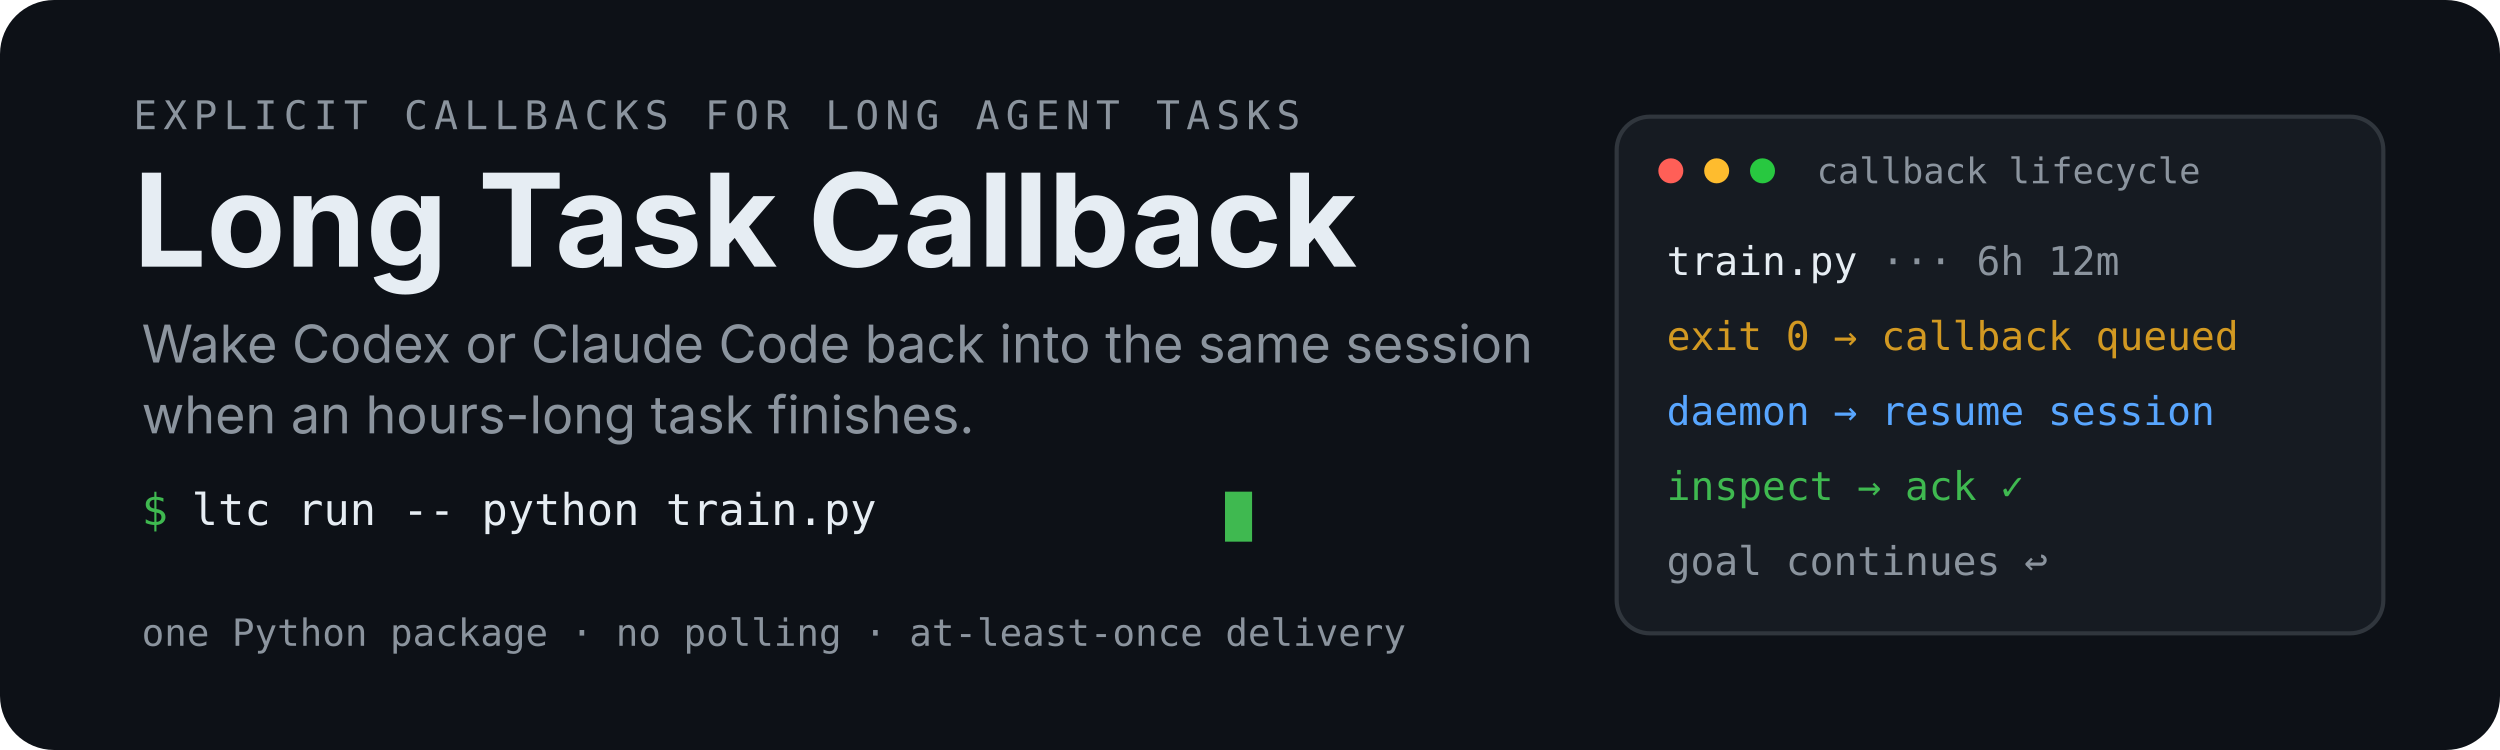
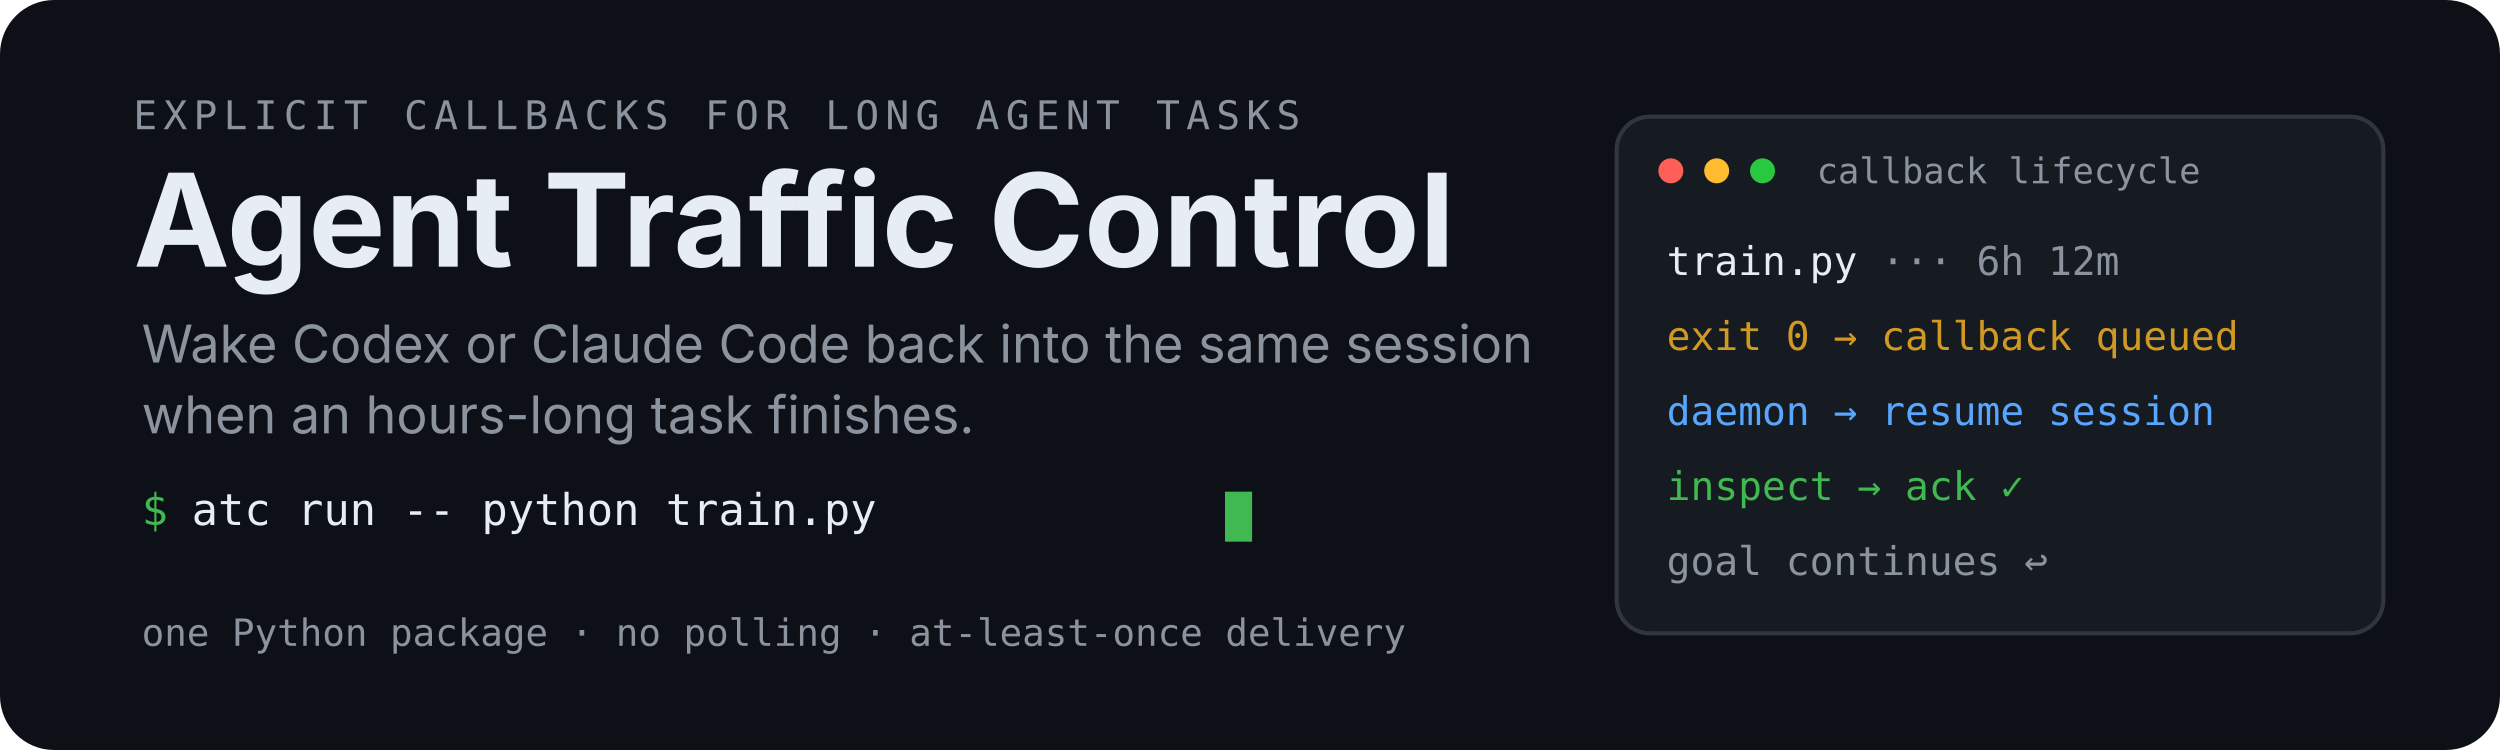
<svg xmlns="http://www.w3.org/2000/svg" width="1200" height="360" viewBox="0 0 1200 360" role="img" aria-labelledby="title desc">
  <rect width="1200" height="360" rx="26" fill="#0d1117" />
  <g id="title-block" transform="translate(64 62)">
    <text x="0" y="0" font-family="ui-monospace, SFMono-Regular, Menlo, monospace" font-size="19" letter-spacing="3" fill="#8b949e">EXPLICIT CALLBACKS FOR LONG AGENT TASKS</text>
-     <text x="0" y="66" font-family="-apple-system, BlinkMacSystemFont, Segoe UI, PingFang SC, sans-serif" font-size="62" font-weight="700" fill="#e6edf3">Long Task Callback</text>
+     <text x="0" y="66" font-family="-apple-system, BlinkMacSystemFont, Segoe UI, PingFang SC, sans-serif" font-size="62" font-weight="700" fill="#e6edf3">Agent Traffic Control</text>
    <text x="4" y="112" font-family="-apple-system, BlinkMacSystemFont, Segoe UI, PingFang SC, sans-serif" font-size="25" fill="#8b949e">Wake Codex or Claude Code back into the same session</text>
    <text x="4" y="146" font-family="-apple-system, BlinkMacSystemFont, Segoe UI, PingFang SC, sans-serif" font-size="25" fill="#8b949e">when an hours-long task finishes.</text>
    <g transform="translate(4 190)" font-family="ui-monospace, SFMono-Regular, Menlo, monospace" font-size="21">
      <text x="0" y="0" fill="#3fb950">$</text>
-       <text x="24" y="0" fill="#e6edf3">ltc run -- python train.py</text>
+       <text x="24" y="0" fill="#e6edf3">atc run -- python train.py</text>
      <rect x="520" y="-16" width="13" height="24" fill="#3fb950" />
    </g>
    <text x="4" y="248" font-family="ui-monospace, SFMono-Regular, Menlo, monospace" font-size="18" fill="#8b949e">one Python package · no polling · at-least-once delivery</text>
  </g>
  <g id="lifecycle-card" transform="translate(776 56)">
    <rect width="368" height="248" rx="16" fill="#161b22" stroke="#30363d" stroke-width="2" />
    <circle cx="26" cy="26" r="6" fill="#ff5f57" />
    <circle cx="48" cy="26" r="6" fill="#febc2e" />
    <circle cx="70" cy="26" r="6" fill="#28c840" />
    <text x="96" y="32" font-family="ui-monospace, SFMono-Regular, Menlo, monospace" font-size="17" fill="#8b949e">callback lifecycle</text>
    <g font-family="ui-monospace, SFMono-Regular, Menlo, monospace" font-size="19">
      <text x="24" y="76" fill="#e6edf3">train.py <tspan fill="#8b949e">··· 6h 12m</tspan>
      </text>
      <text x="24" y="112" fill="#d29922">exit 0 → callback queued</text>
      <text x="24" y="148" fill="#58a6ff">daemon → resume session</text>
      <text x="24" y="184" fill="#3fb950">inspect → ack ✓</text>
      <text x="24" y="220" fill="#8b949e">goal continues ↩</text>
    </g>
  </g>
</svg>
